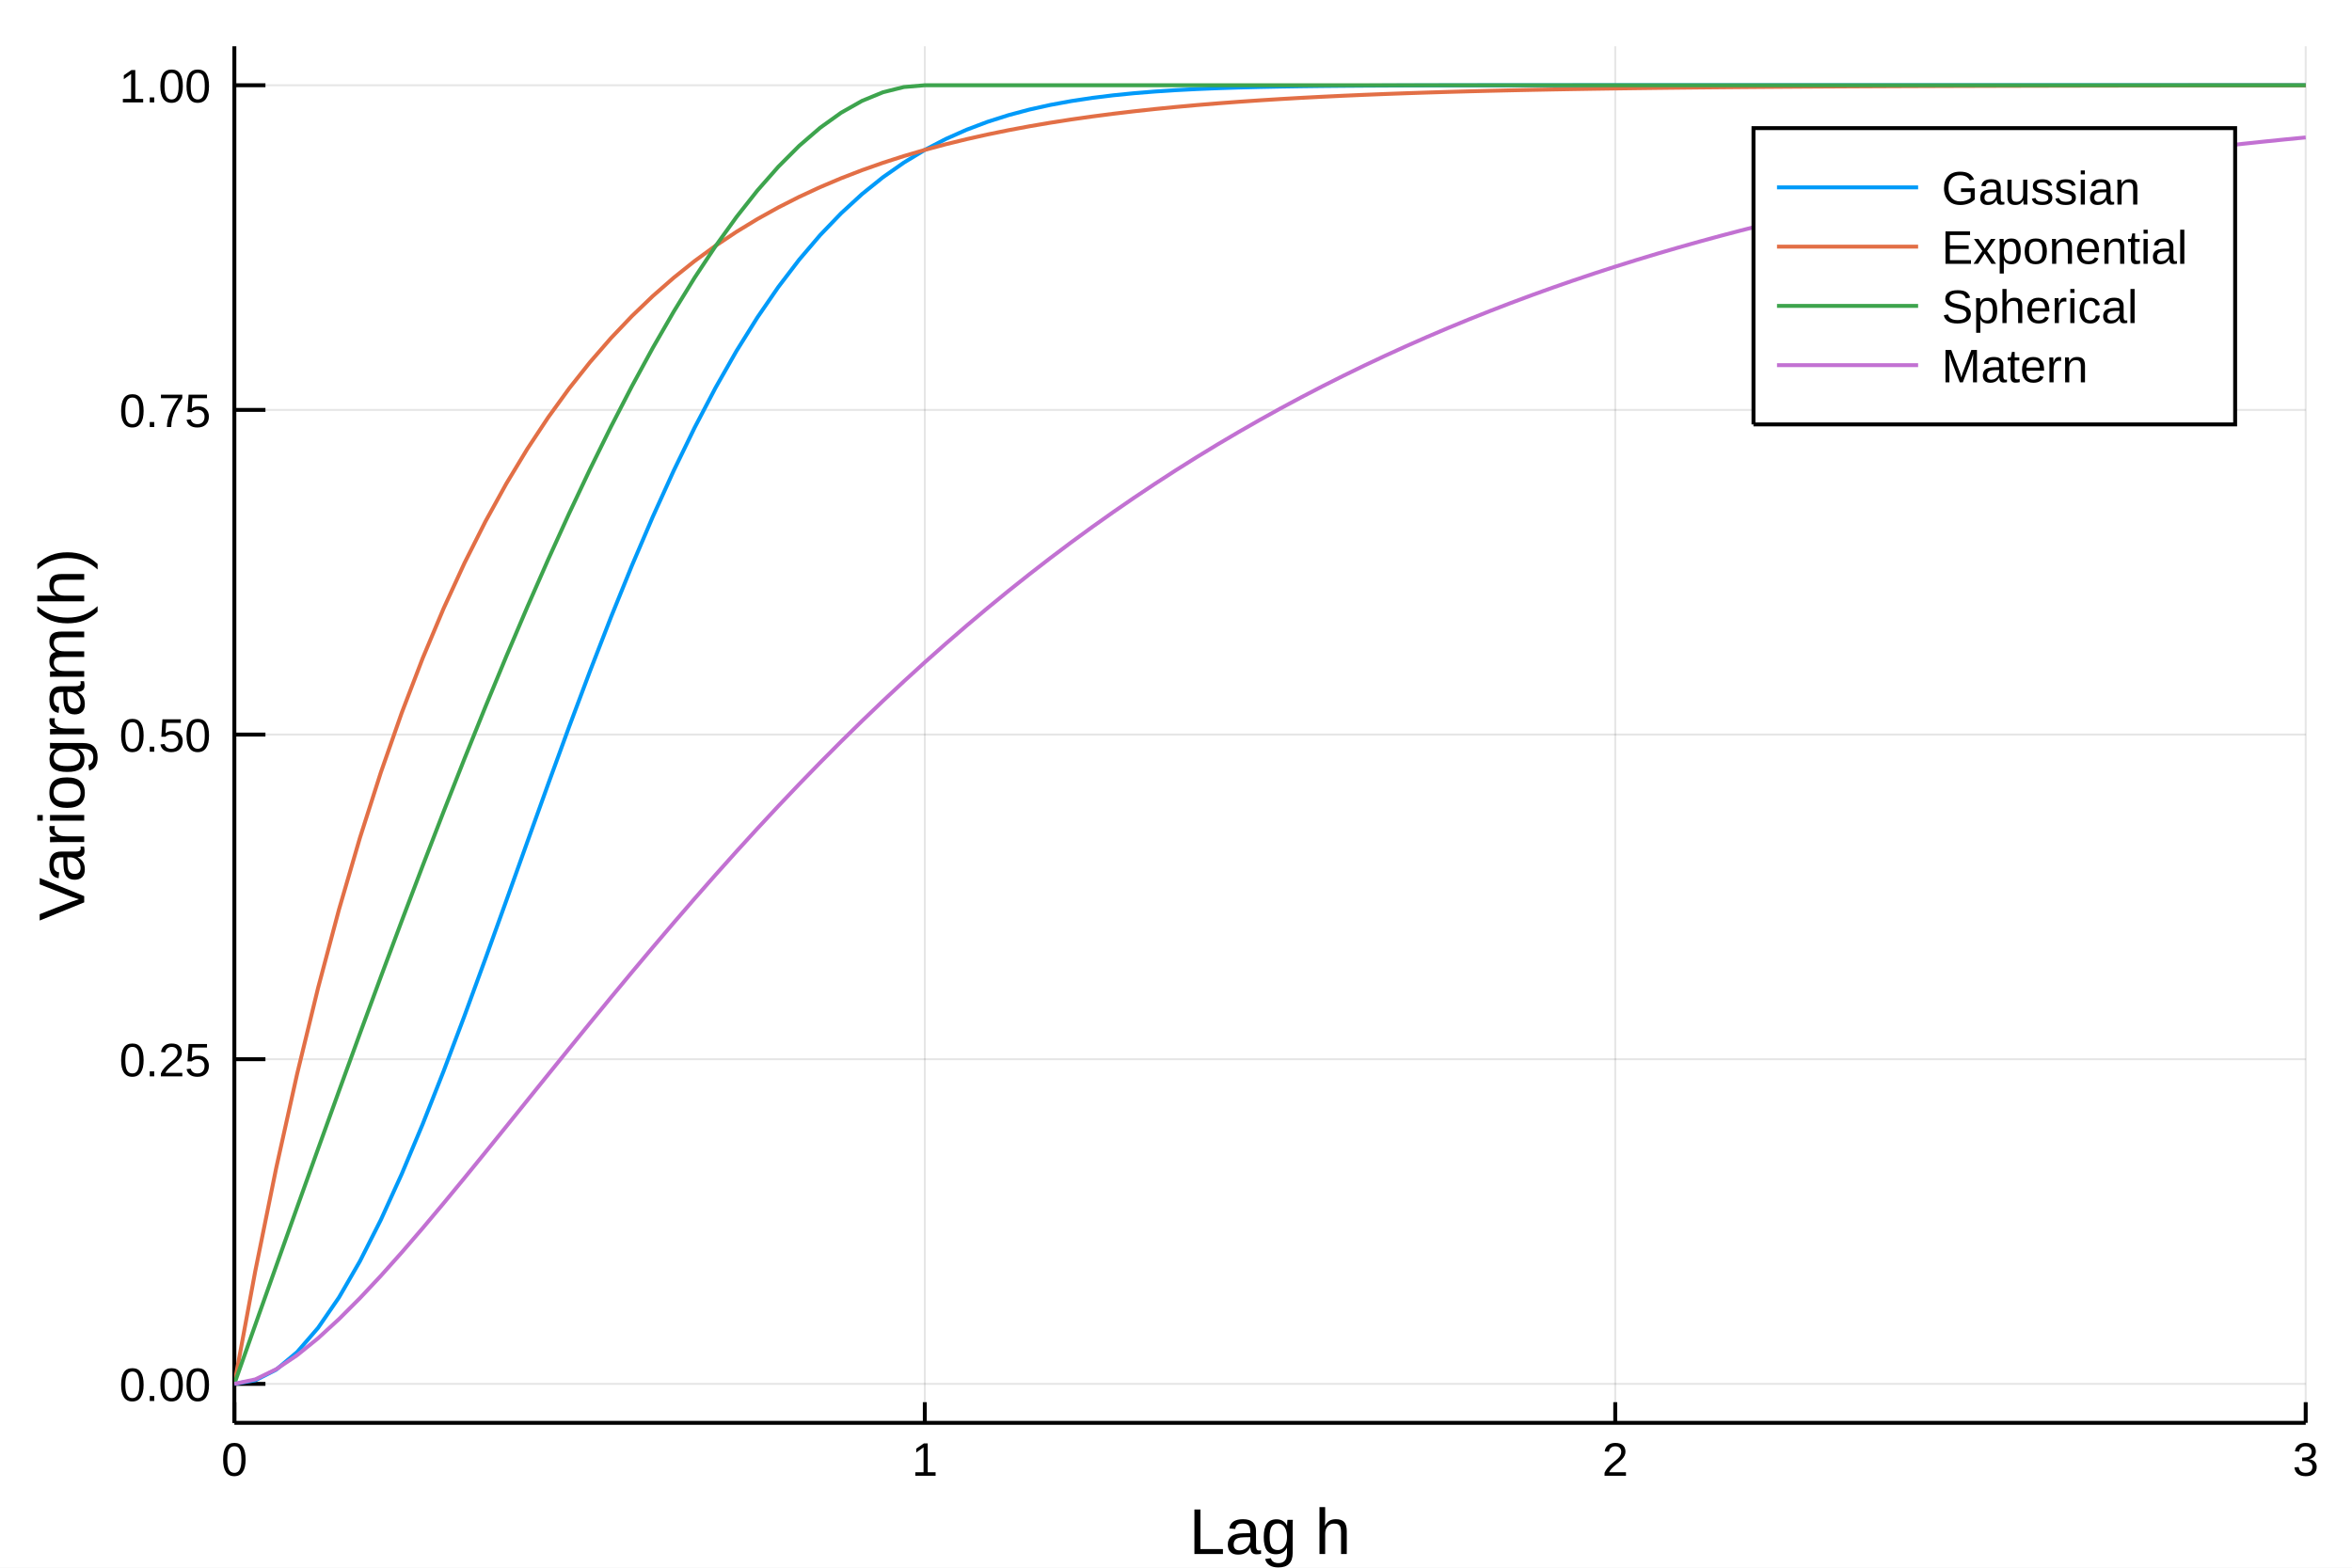
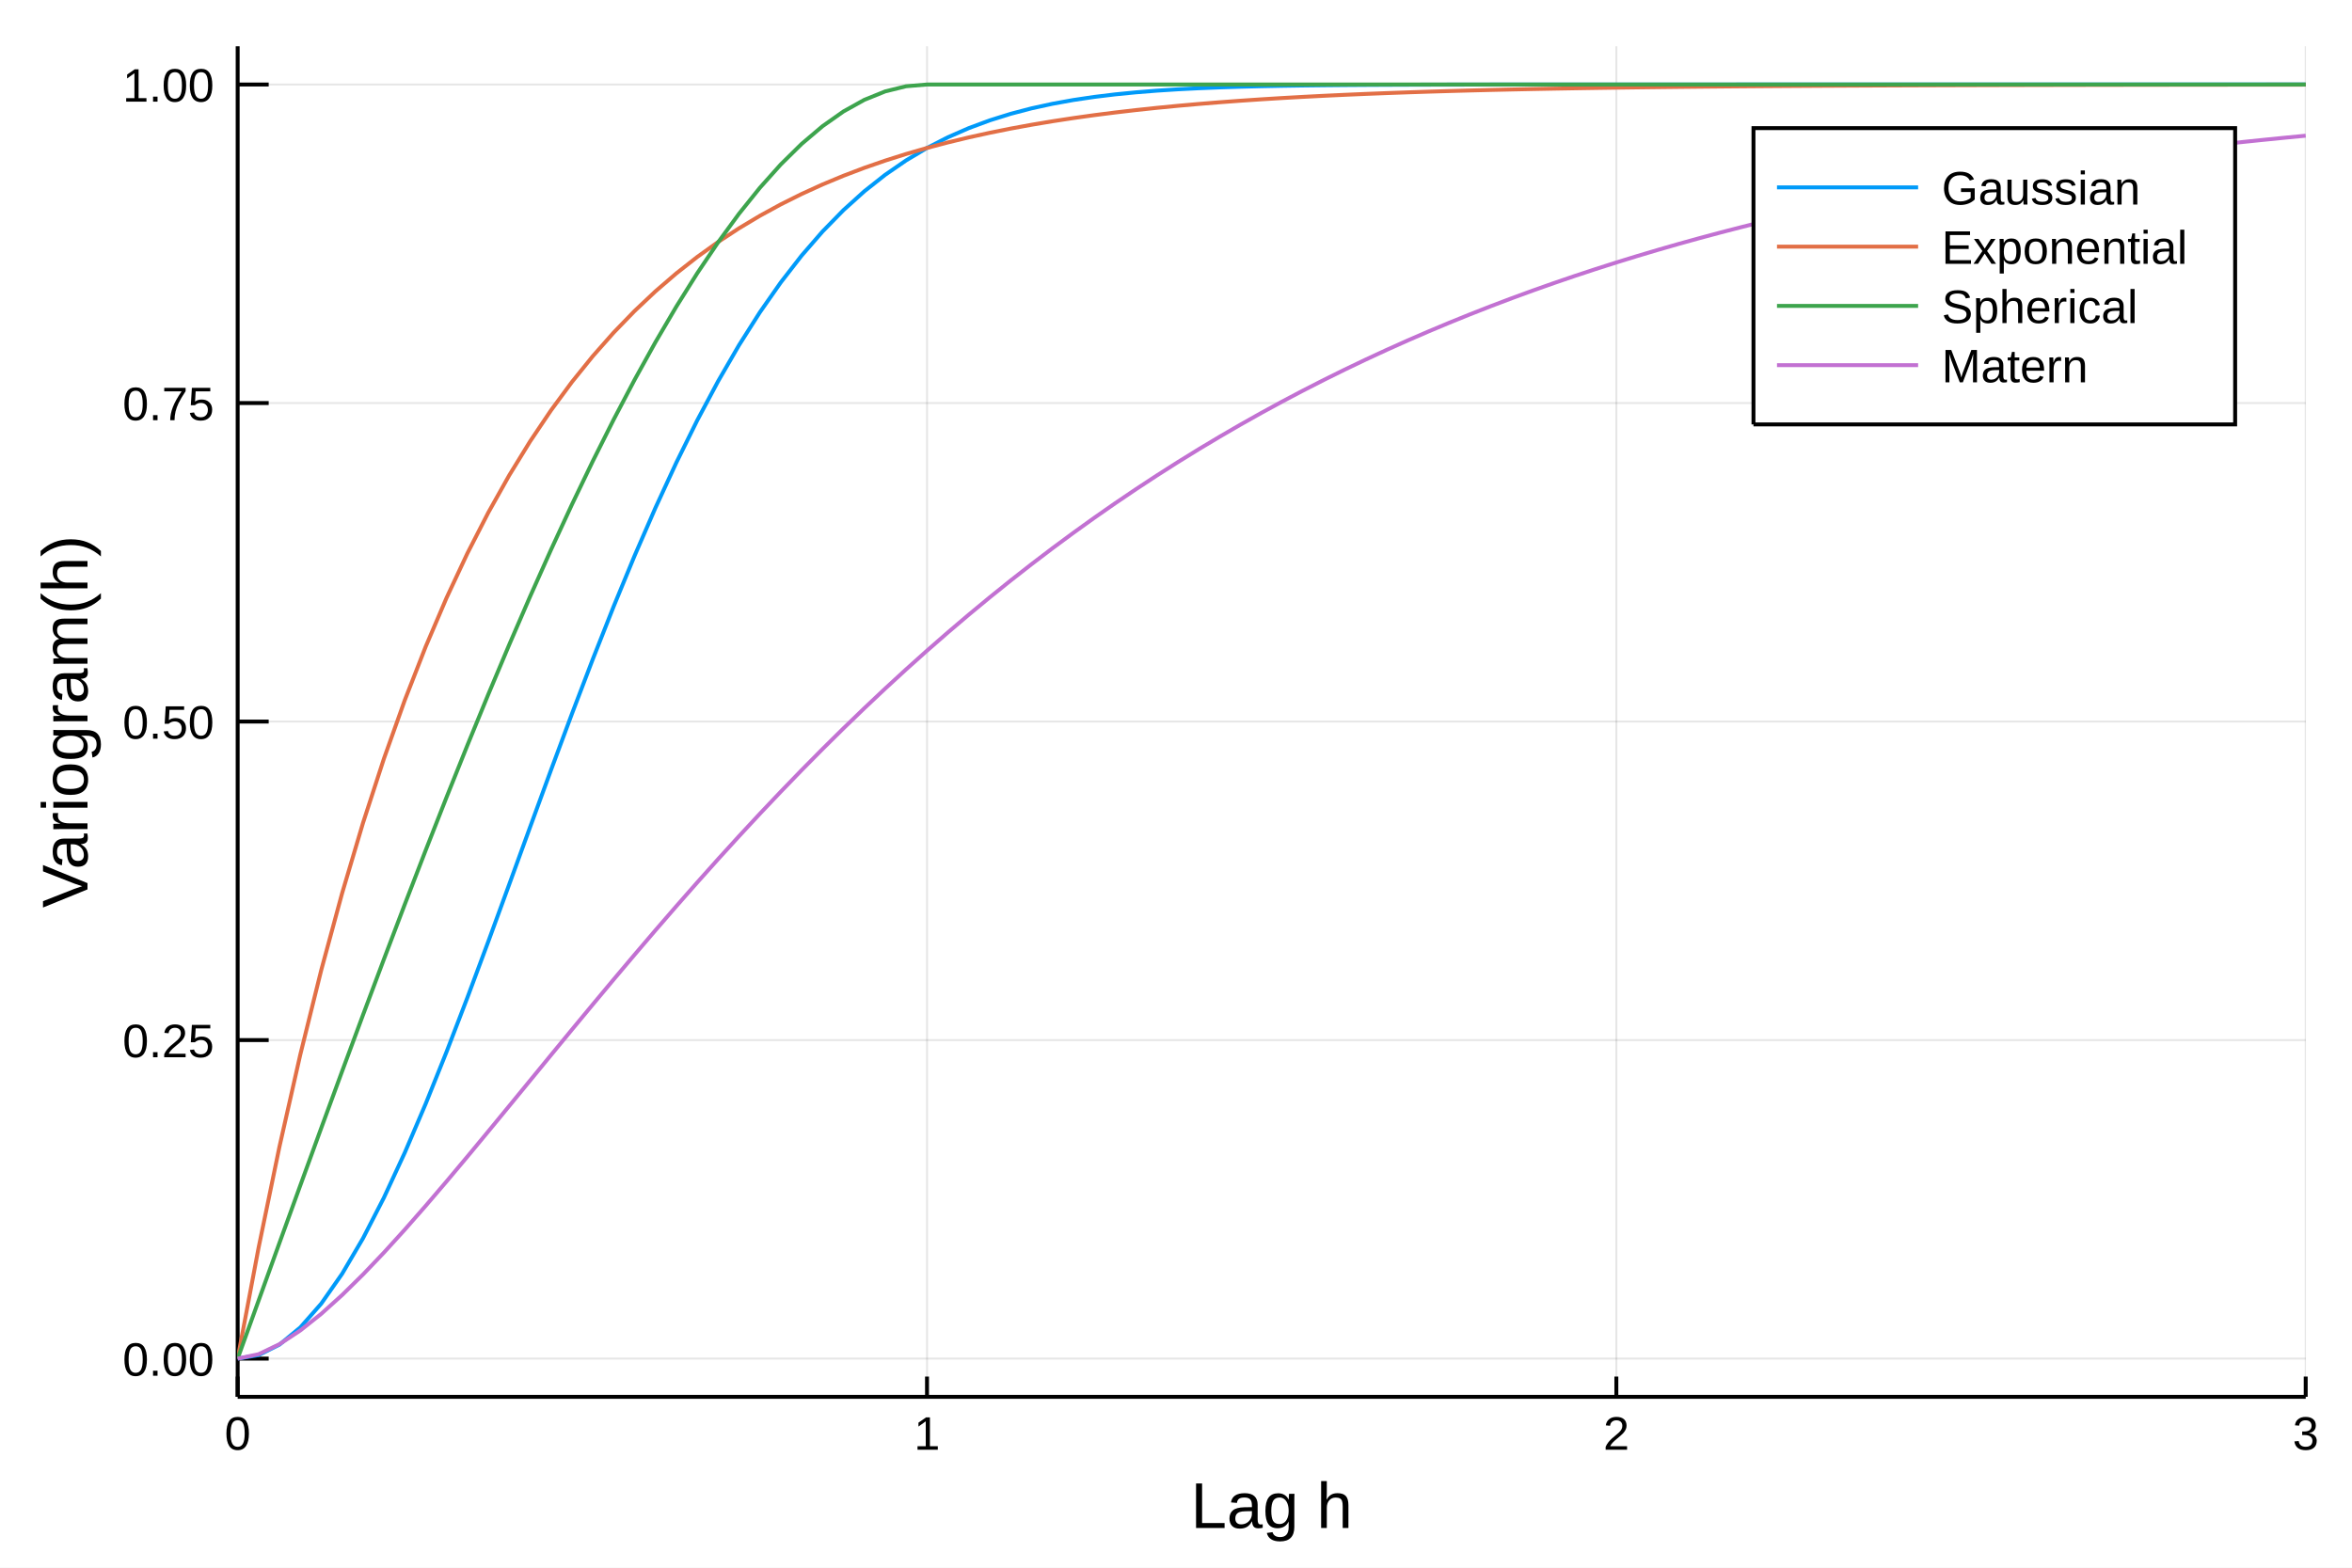
<svg xmlns="http://www.w3.org/2000/svg" width="600" height="400" viewBox="0 0 2400 1600">
  <defs>
-     <clipPath id="clip7900">
+     <clipPath id="clip8500">
      <rect x="0" y="0" width="2400" height="1600" />
    </clipPath>
  </defs>
-   <polygon clip-path="url(#clip7900)" points=" 0,1600 2400,1600 2400,0 0,0    " fill="#ffffff" fill-rule="evenodd" fill-opacity="1" />
+   <polygon clip-path="url(#clip8500)" points=" 0,1600 2400,1600 2400,0 0,0    " fill="#ffffff" fill-rule="evenodd" fill-opacity="1" />
  <defs>
-     <clipPath id="clip7901">
+     <clipPath id="clip8501">
      <rect x="480" y="0" width="1681" height="1600" />
    </clipPath>
  </defs>
-   <polygon clip-path="url(#clip7900)" points=" 239.147,1452.17 2352.76,1452.17 2352.76,47.244 239.147,47.244    " fill="#ffffff" fill-rule="evenodd" fill-opacity="1" />
+   <polygon clip-path="url(#clip8500)" points=" 242.516,1425.62 2352.76,1425.62 2352.76,47.244 242.516,47.244    " fill="#ffffff" fill-rule="evenodd" fill-opacity="1" />
  <defs>
-     <clipPath id="clip7902">
-       <rect x="239" y="47" width="2115" height="1406" />
+     <clipPath id="clip8502">
+       <rect x="242" y="47" width="2111" height="1379" />
    </clipPath>
  </defs>
-   <polyline clip-path="url(#clip7902)" style="stroke:#000000; stroke-width:2; stroke-opacity:0.1; fill:none" points="   239.147,1452.17 239.147,47.244    " />
-   <polyline clip-path="url(#clip7902)" style="stroke:#000000; stroke-width:2; stroke-opacity:0.1; fill:none" points="   943.683,1452.17 943.683,47.244    " />
-   <polyline clip-path="url(#clip7902)" style="stroke:#000000; stroke-width:2; stroke-opacity:0.1; fill:none" points="   1648.22,1452.17 1648.22,47.244    " />
-   <polyline clip-path="url(#clip7902)" style="stroke:#000000; stroke-width:2; stroke-opacity:0.1; fill:none" points="   2352.76,1452.17 2352.76,47.244    " />
-   <polyline clip-path="url(#clip7902)" style="stroke:#000000; stroke-width:2; stroke-opacity:0.1; fill:none" points="   239.147,1412.4 2352.76,1412.4    " />
-   <polyline clip-path="url(#clip7902)" style="stroke:#000000; stroke-width:2; stroke-opacity:0.1; fill:none" points="   239.147,1081.05 2352.76,1081.05    " />
-   <polyline clip-path="url(#clip7902)" style="stroke:#000000; stroke-width:2; stroke-opacity:0.1; fill:none" points="   239.147,749.705 2352.76,749.705    " />
-   <polyline clip-path="url(#clip7902)" style="stroke:#000000; stroke-width:2; stroke-opacity:0.1; fill:none" points="   239.147,418.355 2352.76,418.355    " />
-   <polyline clip-path="url(#clip7902)" style="stroke:#000000; stroke-width:2; stroke-opacity:0.1; fill:none" points="   239.147,87.006 2352.76,87.006    " />
-   <polyline clip-path="url(#clip7900)" style="stroke:#000000; stroke-width:4; stroke-opacity:1; fill:none" points="   239.147,1452.17 2352.76,1452.17    " />
-   <polyline clip-path="url(#clip7900)" style="stroke:#000000; stroke-width:4; stroke-opacity:1; fill:none" points="   239.147,1452.17 239.147,47.244    " />
-   <polyline clip-path="url(#clip7900)" style="stroke:#000000; stroke-width:4; stroke-opacity:1; fill:none" points="   239.147,1452.17 239.147,1431.09    " />
-   <polyline clip-path="url(#clip7900)" style="stroke:#000000; stroke-width:4; stroke-opacity:1; fill:none" points="   943.683,1452.17 943.683,1431.09    " />
-   <polyline clip-path="url(#clip7900)" style="stroke:#000000; stroke-width:4; stroke-opacity:1; fill:none" points="   1648.22,1452.17 1648.22,1431.09    " />
-   <polyline clip-path="url(#clip7900)" style="stroke:#000000; stroke-width:4; stroke-opacity:1; fill:none" points="   2352.76,1452.17 2352.76,1431.09    " />
-   <polyline clip-path="url(#clip7900)" style="stroke:#000000; stroke-width:4; stroke-opacity:1; fill:none" points="   239.147,1412.4 270.851,1412.4    " />
-   <polyline clip-path="url(#clip7900)" style="stroke:#000000; stroke-width:4; stroke-opacity:1; fill:none" points="   239.147,1081.05 270.851,1081.05    " />
-   <polyline clip-path="url(#clip7900)" style="stroke:#000000; stroke-width:4; stroke-opacity:1; fill:none" points="   239.147,749.705 270.851,749.705    " />
-   <polyline clip-path="url(#clip7900)" style="stroke:#000000; stroke-width:4; stroke-opacity:1; fill:none" points="   239.147,418.355 270.851,418.355    " />
-   <polyline clip-path="url(#clip7900)" style="stroke:#000000; stroke-width:4; stroke-opacity:1; fill:none" points="   239.147,87.006 270.851,87.006    " />
-   <g clip-path="url(#clip7900)">
-     <text style="fill:#000000; fill-opacity:1; font-family:Arial,Helvetica Neue,Helvetica,sans-serif; font-size:48px; text-anchor:middle;" transform="rotate(0, 239.147, 1506.17)" x="239.147" y="1506.17">0</text>
+   <polyline clip-path="url(#clip8502)" style="stroke:#000000; stroke-width:2; stroke-opacity:0.1; fill:none" points="   242.516,1425.62 242.516,47.244    " />
+   <polyline clip-path="url(#clip8502)" style="stroke:#000000; stroke-width:2; stroke-opacity:0.1; fill:none" points="   945.93,1425.62 945.93,47.244    " />
+   <polyline clip-path="url(#clip8502)" style="stroke:#000000; stroke-width:2; stroke-opacity:0.1; fill:none" points="   1649.34,1425.62 1649.34,47.244    " />
+   <polyline clip-path="url(#clip8502)" style="stroke:#000000; stroke-width:2; stroke-opacity:0.1; fill:none" points="   2352.76,1425.62 2352.76,47.244    " />
+   <polyline clip-path="url(#clip8502)" style="stroke:#000000; stroke-width:2; stroke-opacity:0.1; fill:none" points="   242.516,1386.61 2352.76,1386.61    " />
+   <polyline clip-path="url(#clip8502)" style="stroke:#000000; stroke-width:2; stroke-opacity:0.1; fill:none" points="   242.516,1061.52 2352.76,1061.52    " />
+   <polyline clip-path="url(#clip8502)" style="stroke:#000000; stroke-width:2; stroke-opacity:0.1; fill:none" points="   242.516,736.431 2352.76,736.431    " />
+   <polyline clip-path="url(#clip8502)" style="stroke:#000000; stroke-width:2; stroke-opacity:0.1; fill:none" points="   242.516,411.343 2352.76,411.343    " />
+   <polyline clip-path="url(#clip8502)" style="stroke:#000000; stroke-width:2; stroke-opacity:0.1; fill:none" points="   242.516,86.255 2352.76,86.255    " />
+   <polyline clip-path="url(#clip8500)" style="stroke:#000000; stroke-width:4; stroke-opacity:1; fill:none" points="   242.516,1425.62 2352.76,1425.62    " />
+   <polyline clip-path="url(#clip8500)" style="stroke:#000000; stroke-width:4; stroke-opacity:1; fill:none" points="   242.516,1425.62 242.516,47.244    " />
+   <polyline clip-path="url(#clip8500)" style="stroke:#000000; stroke-width:4; stroke-opacity:1; fill:none" points="   242.516,1425.62 242.516,1404.94    " />
+   <polyline clip-path="url(#clip8500)" style="stroke:#000000; stroke-width:4; stroke-opacity:1; fill:none" points="   945.93,1425.62 945.93,1404.94    " />
+   <polyline clip-path="url(#clip8500)" style="stroke:#000000; stroke-width:4; stroke-opacity:1; fill:none" points="   1649.34,1425.62 1649.34,1404.94    " />
+   <polyline clip-path="url(#clip8500)" style="stroke:#000000; stroke-width:4; stroke-opacity:1; fill:none" points="   2352.76,1425.62 2352.76,1404.94    " />
+   <polyline clip-path="url(#clip8500)" style="stroke:#000000; stroke-width:4; stroke-opacity:1; fill:none" points="   242.516,1386.61 274.17,1386.61    " />
+   <polyline clip-path="url(#clip8500)" style="stroke:#000000; stroke-width:4; stroke-opacity:1; fill:none" points="   242.516,1061.52 274.17,1061.52    " />
+   <polyline clip-path="url(#clip8500)" style="stroke:#000000; stroke-width:4; stroke-opacity:1; fill:none" points="   242.516,736.431 274.17,736.431    " />
+   <polyline clip-path="url(#clip8500)" style="stroke:#000000; stroke-width:4; stroke-opacity:1; fill:none" points="   242.516,411.343 274.17,411.343    " />
+   <polyline clip-path="url(#clip8500)" style="stroke:#000000; stroke-width:4; stroke-opacity:1; fill:none" points="   242.516,86.255 274.17,86.255    " />
+   <g clip-path="url(#clip8500)">
+     <text style="fill:#000000; fill-opacity:1; font-family:Arial,Helvetica Neue,Helvetica,sans-serif; font-size:48px; text-anchor:middle;" transform="rotate(0, 242.516, 1479.62)" x="242.516" y="1479.62">0</text>
  </g>
-   <g clip-path="url(#clip7900)">
-     <text style="fill:#000000; fill-opacity:1; font-family:Arial,Helvetica Neue,Helvetica,sans-serif; font-size:48px; text-anchor:middle;" transform="rotate(0, 943.683, 1506.17)" x="943.683" y="1506.17">1</text>
+   <g clip-path="url(#clip8500)">
+     <text style="fill:#000000; fill-opacity:1; font-family:Arial,Helvetica Neue,Helvetica,sans-serif; font-size:48px; text-anchor:middle;" transform="rotate(0, 945.93, 1479.62)" x="945.93" y="1479.62">1</text>
  </g>
-   <g clip-path="url(#clip7900)">
-     <text style="fill:#000000; fill-opacity:1; font-family:Arial,Helvetica Neue,Helvetica,sans-serif; font-size:48px; text-anchor:middle;" transform="rotate(0, 1648.22, 1506.17)" x="1648.22" y="1506.17">2</text>
+   <g clip-path="url(#clip8500)">
+     <text style="fill:#000000; fill-opacity:1; font-family:Arial,Helvetica Neue,Helvetica,sans-serif; font-size:48px; text-anchor:middle;" transform="rotate(0, 1649.34, 1479.62)" x="1649.34" y="1479.62">2</text>
  </g>
-   <g clip-path="url(#clip7900)">
-     <text style="fill:#000000; fill-opacity:1; font-family:Arial,Helvetica Neue,Helvetica,sans-serif; font-size:48px; text-anchor:middle;" transform="rotate(0, 2352.76, 1506.17)" x="2352.76" y="1506.17">3</text>
+   <g clip-path="url(#clip8500)">
+     <text style="fill:#000000; fill-opacity:1; font-family:Arial,Helvetica Neue,Helvetica,sans-serif; font-size:48px; text-anchor:middle;" transform="rotate(0, 2352.76, 1479.62)" x="2352.76" y="1479.62">3</text>
  </g>
-   <g clip-path="url(#clip7900)">
-     <text style="fill:#000000; fill-opacity:1; font-family:Arial,Helvetica Neue,Helvetica,sans-serif; font-size:48px; text-anchor:end;" transform="rotate(0, 215.147, 1429.9)" x="215.147" y="1429.9">0.00</text>
+   <g clip-path="url(#clip8500)">
+     <text style="fill:#000000; fill-opacity:1; font-family:Arial,Helvetica Neue,Helvetica,sans-serif; font-size:48px; text-anchor:end;" transform="rotate(0, 218.516, 1404.11)" x="218.516" y="1404.11">0.00</text>
  </g>
-   <g clip-path="url(#clip7900)">
-     <text style="fill:#000000; fill-opacity:1; font-family:Arial,Helvetica Neue,Helvetica,sans-serif; font-size:48px; text-anchor:end;" transform="rotate(0, 215.147, 1098.55)" x="215.147" y="1098.55">0.25</text>
+   <g clip-path="url(#clip8500)">
+     <text style="fill:#000000; fill-opacity:1; font-family:Arial,Helvetica Neue,Helvetica,sans-serif; font-size:48px; text-anchor:end;" transform="rotate(0, 218.516, 1079.02)" x="218.516" y="1079.02">0.25</text>
  </g>
-   <g clip-path="url(#clip7900)">
-     <text style="fill:#000000; fill-opacity:1; font-family:Arial,Helvetica Neue,Helvetica,sans-serif; font-size:48px; text-anchor:end;" transform="rotate(0, 215.147, 767.205)" x="215.147" y="767.205">0.50</text>
+   <g clip-path="url(#clip8500)">
+     <text style="fill:#000000; fill-opacity:1; font-family:Arial,Helvetica Neue,Helvetica,sans-serif; font-size:48px; text-anchor:end;" transform="rotate(0, 218.516, 753.931)" x="218.516" y="753.931">0.50</text>
  </g>
-   <g clip-path="url(#clip7900)">
-     <text style="fill:#000000; fill-opacity:1; font-family:Arial,Helvetica Neue,Helvetica,sans-serif; font-size:48px; text-anchor:end;" transform="rotate(0, 215.147, 435.855)" x="215.147" y="435.855">0.75</text>
+   <g clip-path="url(#clip8500)">
+     <text style="fill:#000000; fill-opacity:1; font-family:Arial,Helvetica Neue,Helvetica,sans-serif; font-size:48px; text-anchor:end;" transform="rotate(0, 218.516, 428.843)" x="218.516" y="428.843">0.75</text>
  </g>
-   <g clip-path="url(#clip7900)">
-     <text style="fill:#000000; fill-opacity:1; font-family:Arial,Helvetica Neue,Helvetica,sans-serif; font-size:48px; text-anchor:end;" transform="rotate(0, 215.147, 104.506)" x="215.147" y="104.506">1.00</text>
+   <g clip-path="url(#clip8500)">
+     <text style="fill:#000000; fill-opacity:1; font-family:Arial,Helvetica Neue,Helvetica,sans-serif; font-size:48px; text-anchor:end;" transform="rotate(0, 218.516, 103.755)" x="218.516" y="103.755">1.00</text>
  </g>
-   <g clip-path="url(#clip7900)">
-     <text style="fill:#000000; fill-opacity:1; font-family:Arial,Helvetica Neue,Helvetica,sans-serif; font-size:66px; text-anchor:middle;" transform="rotate(0, 1295.95, 1586.03)" x="1295.95" y="1586.03">Lag h</text>
+   <g clip-path="url(#clip8500)">
+     <text style="fill:#000000; fill-opacity:1; font-family:Arial,Helvetica Neue,Helvetica,sans-serif; font-size:66px; text-anchor:middle;" transform="rotate(0, 1297.64, 1559.48)" x="1297.64" y="1559.48">Lag h</text>
  </g>
-   <g clip-path="url(#clip7900)">
-     <text style="fill:#000000; fill-opacity:1; font-family:Arial,Helvetica Neue,Helvetica,sans-serif; font-size:66px; text-anchor:middle;" transform="rotate(-90, 85.9168, 749.705)" x="85.917" y="749.705">Variogram(h)</text>
+   <g clip-path="url(#clip8500)">
+     <text style="fill:#000000; fill-opacity:1; font-family:Arial,Helvetica Neue,Helvetica,sans-serif; font-size:66px; text-anchor:middle;" transform="rotate(-90, 89.2861, 736.431)" x="89.286" y="736.431">Variogram(h)</text>
  </g>
-   <polyline clip-path="url(#clip7902)" style="stroke:#009af9; stroke-width:4; stroke-opacity:1; fill:none" points="   239.148,1412.4 260.497,1408.76 281.847,1397.88 303.197,1379.94 324.546,1355.25 345.896,1324.19 367.245,1287.26 388.595,1245.04 409.944,1198.16 431.294,1147.32    452.644,1093.25 473.993,1036.69 495.343,978.386 516.692,919.062 538.042,859.419 559.391,800.112 580.741,741.741 602.091,684.845 623.44,629.894 644.79,577.285    666.139,527.341 687.489,480.312 708.838,436.376 730.188,395.642 751.538,358.16 772.887,323.921 794.237,292.868 815.586,264.902 836.936,239.891 858.286,217.674    879.635,198.072 900.985,180.892 922.334,165.933 943.684,152.993 965.033,141.872 986.383,132.374 1007.73,124.314 1029.08,117.518 1050.43,111.822 1071.78,107.079    1093.13,103.153 1114.48,99.924 1135.83,97.284 1157.18,95.138 1178.53,93.405 1199.88,92.014 1221.23,90.903 1242.58,90.022 1263.93,89.328 1285.28,88.783    1306.63,88.359 1327.98,88.031 1349.33,87.777 1370.68,87.584 1392.02,87.436 1413.37,87.325 1434.72,87.241 1456.07,87.178 1477.42,87.131 1498.77,87.097    1520.12,87.071 1541.47,87.053 1562.82,87.039 1584.17,87.03 1605.52,87.023 1626.87,87.018 1648.22,87.014 1669.57,87.012 1690.92,87.01 1712.27,87.009    1733.62,87.008 1754.97,87.007 1776.32,87.007 1797.67,87.007 1819.02,87.006 1840.37,87.006 1861.72,87.006 1883.07,87.006 1904.41,87.006 1925.76,87.006    1947.11,87.006 1968.46,87.006 1989.81,87.006 2011.16,87.006 2032.51,87.006 2053.86,87.006 2075.21,87.006 2096.56,87.006 2117.91,87.006 2139.26,87.006    2160.61,87.006 2181.96,87.006 2203.31,87.006 2224.66,87.006 2246.01,87.006 2267.36,87.006 2288.71,87.006 2310.06,87.006 2331.41,87.006 2352.76,87.006       " />
-   <polyline clip-path="url(#clip7902)" style="stroke:#e26f46; stroke-width:4; stroke-opacity:1; fill:none" points="   239.148,1412.4 260.497,1297.22 281.847,1192.06 303.197,1096.03 324.546,1008.35 345.896,928.282 367.245,855.176 388.595,788.422 409.944,727.47 431.294,671.814    452.644,620.995 473.993,574.591 495.343,532.221 516.692,493.532 538.042,458.205 559.391,425.948 580.741,396.494 602.091,369.6 623.44,345.043 644.79,322.62    666.139,302.145 687.489,283.449 708.838,266.379 730.188,250.791 751.538,236.559 772.887,223.563 794.237,211.696 815.586,200.86 836.936,190.967 858.286,181.932    879.635,173.683 900.985,166.151 922.334,159.274 943.684,152.994 965.033,147.259 986.383,142.023 1007.73,137.242 1029.08,132.877 1050.43,128.891 1071.78,125.251    1093.13,121.928 1114.48,118.893 1135.83,116.122 1157.18,113.592 1178.53,111.281 1199.88,109.172 1221.23,107.246 1242.58,105.487 1263.93,103.881 1285.28,102.415    1306.63,101.076 1327.98,99.853 1349.33,98.737 1370.68,97.717 1392.02,96.786 1413.37,95.936 1434.72,95.16 1456.07,94.452 1477.42,93.805 1498.77,93.214    1520.12,92.674 1541.47,92.182 1562.82,91.732 1584.17,91.321 1605.52,90.946 1626.87,90.604 1648.22,90.291 1669.57,90.006 1690.92,89.745 1712.27,89.507    1733.62,89.29 1754.97,89.091 1776.32,88.91 1797.67,88.745 1819.02,88.594 1840.37,88.456 1861.72,88.33 1883.07,88.215 1904.41,88.11 1925.76,88.014    1947.11,87.926 1968.46,87.846 1989.81,87.773 2011.16,87.707 2032.51,87.646 2053.86,87.59 2075.21,87.539 2096.56,87.493 2117.91,87.451 2139.26,87.412    2160.61,87.377 2181.96,87.344 2203.31,87.315 2224.66,87.288 2246.01,87.264 2267.36,87.241 2288.71,87.221 2310.06,87.202 2331.41,87.185 2352.76,87.17       " />
-   <polyline clip-path="url(#clip7902)" style="stroke:#3da44d; stroke-width:4; stroke-opacity:1; fill:none" points="   239.148,1412.4 260.497,1352.17 281.847,1292.06 303.197,1232.16 324.546,1172.6 345.896,1113.48 367.245,1054.91 388.595,997.01 409.944,939.881 431.294,883.637    452.644,828.389 473.993,774.248 495.343,721.323 516.692,669.727 538.042,619.568 559.391,570.959 580.741,524.009 602.091,478.83 623.44,435.532 644.79,394.225    666.139,355.02 687.489,318.029 708.838,283.36 730.188,251.126 751.538,221.437 772.887,194.403 794.237,170.136 815.586,148.745 836.936,130.341 858.286,115.035    879.635,102.938 900.985,94.161 922.334,88.813 943.684,87.006 965.033,87.006 986.383,87.006 1007.73,87.006 1029.08,87.006 1050.43,87.006 1071.78,87.006    1093.13,87.006 1114.48,87.006 1135.83,87.006 1157.18,87.006 1178.53,87.006 1199.88,87.006 1221.23,87.006 1242.58,87.006 1263.93,87.006 1285.28,87.006    1306.63,87.006 1327.98,87.006 1349.33,87.006 1370.68,87.006 1392.02,87.006 1413.37,87.006 1434.72,87.006 1456.07,87.006 1477.42,87.006 1498.77,87.006    1520.12,87.006 1541.47,87.006 1562.82,87.006 1584.17,87.006 1605.52,87.006 1626.87,87.006 1648.22,87.006 1669.57,87.006 1690.92,87.006 1712.27,87.006    1733.62,87.006 1754.97,87.006 1776.32,87.006 1797.67,87.006 1819.02,87.006 1840.37,87.006 1861.72,87.006 1883.07,87.006 1904.41,87.006 1925.76,87.006    1947.11,87.006 1968.46,87.006 1989.81,87.006 2011.16,87.006 2032.51,87.006 2053.86,87.006 2075.21,87.006 2096.56,87.006 2117.91,87.006 2139.26,87.006    2160.61,87.006 2181.96,87.006 2203.31,87.006 2224.66,87.006 2246.01,87.006 2267.36,87.006 2288.71,87.006 2310.06,87.006 2331.41,87.006 2352.76,87.006       " />
-   <polyline clip-path="url(#clip7902)" style="stroke:#c271d2; stroke-width:4; stroke-opacity:1; fill:none" points="   239.148,1412.4 260.497,1407.82 281.847,1397.43 303.197,1383.11 324.546,1365.84 345.896,1346.28 367.245,1324.92 388.595,1302.14 409.944,1278.24 431.294,1253.48    452.644,1228.07 473.993,1202.19 495.343,1175.98 516.692,1149.58 538.042,1123.09 559.391,1096.61 580.741,1070.22 602.091,1043.99 623.44,1017.98 644.79,992.246    666.139,966.824 687.489,941.755 708.838,917.07 730.188,892.796 751.538,868.956 772.887,845.568 794.237,822.646 815.586,800.202 836.936,778.246 858.286,756.784    879.635,735.82 900.985,715.357 922.334,695.396 943.684,675.936 965.033,656.976 986.383,638.512 1007.73,620.54 1029.08,603.056 1050.43,586.053 1071.78,569.526    1093.13,553.467 1114.48,537.869 1135.83,522.725 1157.18,508.025 1178.53,493.761 1199.88,479.926 1221.23,466.509 1242.58,453.502 1263.93,440.895 1285.28,428.68    1306.63,416.847 1327.98,405.387 1349.33,394.291 1370.68,383.549 1392.02,373.152 1413.37,363.092 1434.72,353.358 1456.07,343.943 1477.42,334.837 1498.77,326.032    1520.12,317.519 1541.47,309.29 1562.82,301.337 1584.17,293.651 1605.52,286.225 1626.87,279.051 1648.22,272.121 1669.57,265.428 1690.92,258.964 1712.27,252.723    1733.62,246.697 1754.97,240.88 1776.32,235.265 1797.67,229.845 1819.02,224.616 1840.37,219.569 1861.72,214.7 1883.07,210.002 1904.41,205.471 1925.76,201.1    1947.11,196.884 1968.46,192.818 1989.81,188.897 2011.16,185.117 2032.51,181.472 2053.86,177.957 2075.21,174.57 2096.56,171.304 2117.91,168.157 2139.26,165.123    2160.61,162.199 2181.96,159.382 2203.31,156.667 2224.66,154.051 2246.01,151.531 2267.36,149.103 2288.71,146.763 2310.06,144.51 2331.41,142.339 2352.76,140.249       " />
-   <polygon clip-path="url(#clip7900)" points=" 1789.26,433.164 2280.76,433.164 2280.76,130.764 1789.26,130.764    " fill="#ffffff" fill-rule="evenodd" fill-opacity="1" />
-   <polyline clip-path="url(#clip7900)" style="stroke:#000000; stroke-width:4; stroke-opacity:1; fill:none" points="   1789.26,433.164 2280.76,433.164 2280.76,130.764 1789.26,130.764 1789.26,433.164    " />
-   <polyline clip-path="url(#clip7900)" style="stroke:#009af9; stroke-width:4; stroke-opacity:1; fill:none" points="   1813.26,191.244 1957.26,191.244    " />
-   <g clip-path="url(#clip7900)">
+   <polyline clip-path="url(#clip8502)" style="stroke:#009af9; stroke-width:4; stroke-opacity:1; fill:none" points="   242.517,1386.61 263.833,1383.03 285.148,1372.36 306.464,1354.76 327.779,1330.53 349.095,1300.06 370.41,1263.83 391.726,1222.41 413.041,1176.42 434.357,1126.54    455.673,1073.49 476.988,1018 498.304,960.791 519.619,902.589 540.935,844.073 562.25,785.886 583.566,728.618 604.881,672.797 626.197,618.884 647.512,567.269    668.828,518.269 690.144,472.129 711.459,429.023 732.775,389.059 754.09,352.285 775.406,318.693 796.721,288.226 818.037,260.789 839.352,236.25 860.668,214.453    881.983,195.222 903.299,178.367 924.615,163.691 945.93,150.995 967.246,140.084 988.561,130.765 1009.88,122.858 1031.19,116.19 1052.51,110.602 1073.82,105.948    1095.14,102.097 1116.45,98.928 1137.77,96.338 1159.09,94.233 1180.4,92.533 1201.72,91.168 1223.03,90.078 1244.35,89.214 1265.66,88.533 1286.98,87.999    1308.29,87.582 1329.61,87.26 1350.93,87.011 1372.24,86.821 1393.56,86.677 1414.87,86.567 1436.19,86.485 1457.5,86.423 1478.82,86.377 1500.13,86.344    1521.45,86.319 1542.77,86.301 1564.08,86.287 1585.4,86.278 1606.71,86.271 1628.03,86.266 1649.34,86.263 1670.66,86.26 1691.97,86.258 1713.29,86.257    1734.61,86.257 1755.92,86.256 1777.24,86.255 1798.55,86.255 1819.87,86.255 1841.18,86.255 1862.5,86.255 1883.81,86.255 1905.13,86.255 1926.45,86.255    1947.76,86.255 1969.08,86.255 1990.39,86.255 2011.71,86.255 2033.02,86.255 2054.34,86.255 2075.65,86.255 2096.97,86.255 2118.28,86.255 2139.6,86.255    2160.92,86.255 2182.23,86.255 2203.55,86.255 2224.86,86.255 2246.18,86.255 2267.49,86.255 2288.81,86.255 2310.12,86.255 2331.44,86.255 2352.76,86.255       " />
+   <polyline clip-path="url(#clip8502)" style="stroke:#e26f46; stroke-width:4; stroke-opacity:1; fill:none" points="   242.517,1386.6 263.833,1273.6 285.148,1170.42 306.464,1076.21 327.779,990.185 349.095,911.634 370.41,839.909 391.726,774.417 413.041,714.616 434.357,660.012    455.673,610.153 476.988,564.627 498.304,523.057 519.619,485.099 540.935,450.439 562.25,418.792 583.566,389.895 604.881,363.509 626.197,339.416 647.512,317.416    668.828,297.328 690.144,278.986 711.459,262.238 732.775,246.945 754.09,232.981 775.406,220.231 796.721,208.588 818.037,197.958 839.352,188.251 860.668,179.387    881.983,171.294 903.299,163.904 924.615,157.157 945.93,150.995 967.246,145.369 988.561,140.232 1009.88,135.542 1031.19,131.259 1052.51,127.348 1073.82,123.777    1095.14,120.516 1116.45,117.539 1137.77,114.82 1159.09,112.338 1180.4,110.071 1201.72,108.002 1223.03,106.112 1244.35,104.386 1265.66,102.811 1286.98,101.372    1308.29,100.058 1329.61,98.859 1350.93,97.764 1372.24,96.763 1393.56,95.85 1414.87,95.016 1436.19,94.255 1457.5,93.56 1478.82,92.925 1500.13,92.345    1521.45,91.816 1542.77,91.333 1564.08,90.891 1585.4,90.489 1606.71,90.121 1628.03,89.785 1649.34,89.478 1670.66,89.198 1691.97,88.942 1713.29,88.709    1734.61,88.495 1755.92,88.301 1777.24,88.123 1798.55,87.96 1819.87,87.812 1841.18,87.677 1862.5,87.553 1883.81,87.441 1905.13,87.337 1926.45,87.243    1947.76,87.157 1969.08,87.079 1990.39,87.007 2011.71,86.942 2033.02,86.882 2054.34,86.828 2075.65,86.778 2096.97,86.732 2118.28,86.691 2139.6,86.653    2160.92,86.618 2182.23,86.587 2203.55,86.558 2224.86,86.532 2246.18,86.507 2267.49,86.486 2288.81,86.466 2310.12,86.447 2331.44,86.43 2352.76,86.415       " />
+   <polyline clip-path="url(#clip8502)" style="stroke:#3da44d; stroke-width:4; stroke-opacity:1; fill:none" points="   242.517,1386.61 263.833,1327.52 285.148,1268.54 306.464,1209.77 327.779,1151.34 349.095,1093.33 370.41,1035.87 391.726,979.063 413.041,923.014 434.357,867.833    455.673,813.629 476.988,760.51 498.304,708.586 519.619,657.964 540.935,608.754 562.25,561.063 583.566,515.001 604.881,470.675 626.197,428.195 647.512,387.668    668.828,349.205 690.144,312.912 711.459,278.899 732.775,247.274 754.09,218.146 775.406,191.623 796.721,167.813 818.037,146.827 839.352,128.771 860.668,113.754    881.983,101.886 903.299,93.274 924.615,88.028 945.93,86.255 967.246,86.255 988.561,86.255 1009.88,86.255 1031.19,86.255 1052.51,86.255 1073.82,86.255    1095.14,86.255 1116.45,86.255 1137.77,86.255 1159.09,86.255 1180.4,86.255 1201.72,86.255 1223.03,86.255 1244.35,86.255 1265.66,86.255 1286.98,86.255    1308.29,86.255 1329.61,86.255 1350.93,86.255 1372.24,86.255 1393.56,86.255 1414.87,86.255 1436.19,86.255 1457.5,86.255 1478.82,86.255 1500.13,86.255    1521.45,86.255 1542.77,86.255 1564.08,86.255 1585.4,86.255 1606.71,86.255 1628.03,86.255 1649.34,86.255 1670.66,86.255 1691.97,86.255 1713.29,86.255    1734.61,86.255 1755.92,86.255 1777.24,86.255 1798.55,86.255 1819.87,86.255 1841.18,86.255 1862.5,86.255 1883.81,86.255 1905.13,86.255 1926.45,86.255    1947.76,86.255 1969.08,86.255 1990.39,86.255 2011.71,86.255 2033.02,86.255 2054.34,86.255 2075.65,86.255 2096.97,86.255 2118.28,86.255 2139.6,86.255    2160.92,86.255 2182.23,86.255 2203.55,86.255 2224.86,86.255 2246.18,86.255 2267.49,86.255 2288.81,86.255 2310.12,86.255 2331.44,86.255 2352.76,86.255       " />
+   <polyline clip-path="url(#clip8502)" style="stroke:#c271d2; stroke-width:4; stroke-opacity:1; fill:none" points="   242.517,1386.61 263.833,1382.11 285.148,1371.91 306.464,1357.87 327.779,1340.93 349.095,1321.73 370.41,1300.78 391.726,1278.42 413.041,1254.98 434.357,1230.69    455.673,1205.76 476.988,1180.36 498.304,1154.65 519.619,1128.75 540.935,1102.76 562.25,1076.78 583.566,1050.89 604.881,1025.16 626.197,999.641 647.512,974.39    668.828,949.448 690.144,924.852 711.459,900.634 732.775,876.819 754.09,853.429 775.406,830.483 796.721,807.994 818.037,785.974 839.352,764.433 860.668,743.376    881.983,722.809 903.299,702.732 924.615,683.149 945.93,664.057 967.246,645.455 988.561,627.339 1009.88,609.707 1031.19,592.553 1052.51,575.872 1073.82,559.657    1095.14,543.902 1116.45,528.599 1137.77,513.74 1159.09,499.318 1180.4,485.324 1201.72,471.75 1223.03,458.586 1244.35,445.825 1265.66,433.457 1286.98,421.473    1308.29,409.863 1329.61,398.62 1350.93,387.733 1372.24,377.194 1393.56,366.994 1414.87,357.123 1436.19,347.574 1457.5,338.337 1478.82,329.403 1500.13,320.764    1521.45,312.412 1542.77,304.339 1564.08,296.536 1585.4,288.995 1606.71,281.709 1628.03,274.671 1649.34,267.872 1670.66,261.305 1691.97,254.963 1713.29,248.84    1734.61,242.928 1755.92,237.221 1777.24,231.712 1798.55,226.395 1819.87,221.264 1841.18,216.313 1862.5,211.536 1883.81,206.927 1905.13,202.481 1926.45,198.192    1947.76,194.056 1969.08,190.067 1990.39,186.221 2011.71,182.512 2033.02,178.935 2054.34,175.488 2075.65,172.164 2096.97,168.96 2118.28,165.872 2139.6,162.896    2160.92,160.027 2182.23,157.263 2203.55,154.599 2224.86,152.033 2246.18,149.56 2267.49,147.178 2288.81,144.883 2310.12,142.672 2331.44,140.542 2352.76,138.491       " />
+   <polygon clip-path="url(#clip8500)" points=" 1789.26,433.164 2280.76,433.164 2280.76,130.764 1789.26,130.764    " fill="#ffffff" fill-rule="evenodd" fill-opacity="1" />
+   <polyline clip-path="url(#clip8500)" style="stroke:#000000; stroke-width:4; stroke-opacity:1; fill:none" points="   1789.26,433.164 2280.76,433.164 2280.76,130.764 1789.26,130.764 1789.26,433.164    " />
+   <polyline clip-path="url(#clip8500)" style="stroke:#009af9; stroke-width:4; stroke-opacity:1; fill:none" points="   1813.26,191.244 1957.26,191.244    " />
+   <g clip-path="url(#clip8500)">
    <text style="fill:#000000; fill-opacity:1; font-family:Arial,Helvetica Neue,Helvetica,sans-serif; font-size:48px; text-anchor:start;" transform="rotate(0, 1981.26, 208.744)" x="1981.26" y="208.744">Gaussian</text>
  </g>
-   <polyline clip-path="url(#clip7900)" style="stroke:#e26f46; stroke-width:4; stroke-opacity:1; fill:none" points="   1813.26,251.724 1957.26,251.724    " />
-   <g clip-path="url(#clip7900)">
+   <polyline clip-path="url(#clip8500)" style="stroke:#e26f46; stroke-width:4; stroke-opacity:1; fill:none" points="   1813.26,251.724 1957.26,251.724    " />
+   <g clip-path="url(#clip8500)">
    <text style="fill:#000000; fill-opacity:1; font-family:Arial,Helvetica Neue,Helvetica,sans-serif; font-size:48px; text-anchor:start;" transform="rotate(0, 1981.26, 269.224)" x="1981.26" y="269.224">Exponential</text>
  </g>
-   <polyline clip-path="url(#clip7900)" style="stroke:#3da44d; stroke-width:4; stroke-opacity:1; fill:none" points="   1813.26,312.204 1957.26,312.204    " />
-   <g clip-path="url(#clip7900)">
+   <polyline clip-path="url(#clip8500)" style="stroke:#3da44d; stroke-width:4; stroke-opacity:1; fill:none" points="   1813.26,312.204 1957.26,312.204    " />
+   <g clip-path="url(#clip8500)">
    <text style="fill:#000000; fill-opacity:1; font-family:Arial,Helvetica Neue,Helvetica,sans-serif; font-size:48px; text-anchor:start;" transform="rotate(0, 1981.26, 329.704)" x="1981.26" y="329.704">Spherical</text>
  </g>
-   <polyline clip-path="url(#clip7900)" style="stroke:#c271d2; stroke-width:4; stroke-opacity:1; fill:none" points="   1813.26,372.684 1957.26,372.684    " />
-   <g clip-path="url(#clip7900)">
+   <polyline clip-path="url(#clip8500)" style="stroke:#c271d2; stroke-width:4; stroke-opacity:1; fill:none" points="   1813.26,372.684 1957.26,372.684    " />
+   <g clip-path="url(#clip8500)">
    <text style="fill:#000000; fill-opacity:1; font-family:Arial,Helvetica Neue,Helvetica,sans-serif; font-size:48px; text-anchor:start;" transform="rotate(0, 1981.26, 390.184)" x="1981.26" y="390.184">Matern</text>
  </g>
</svg>
